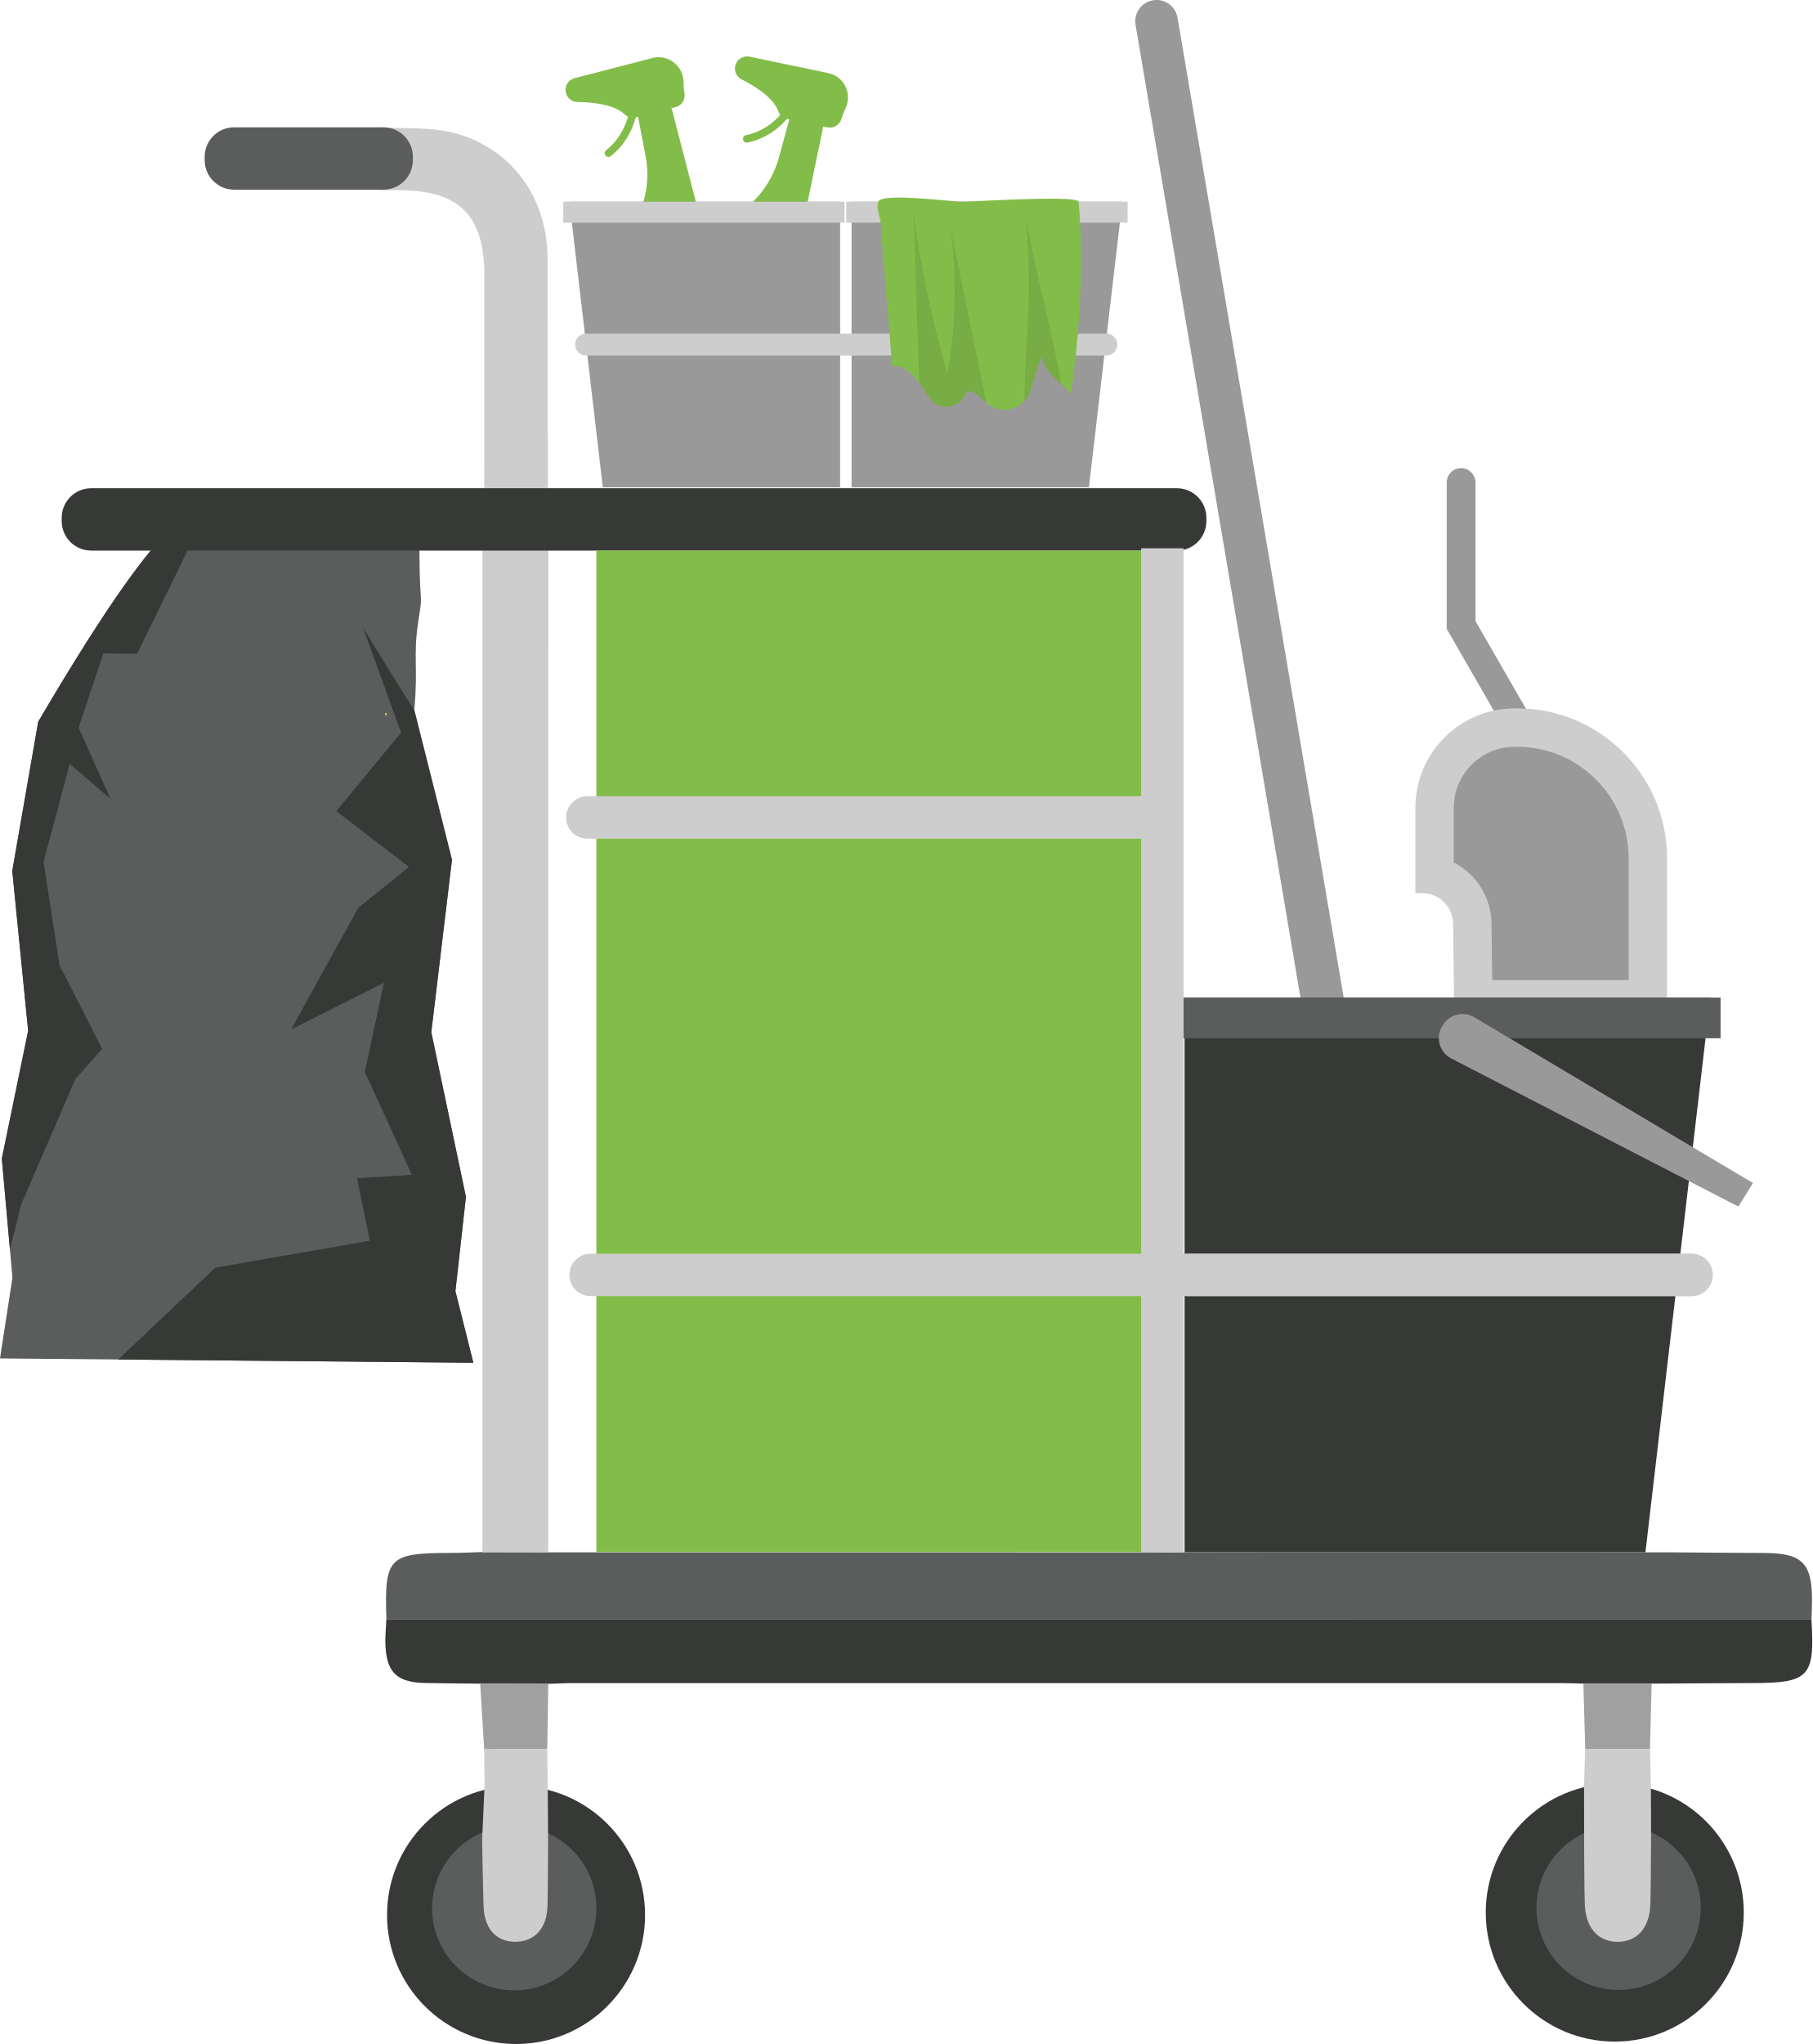
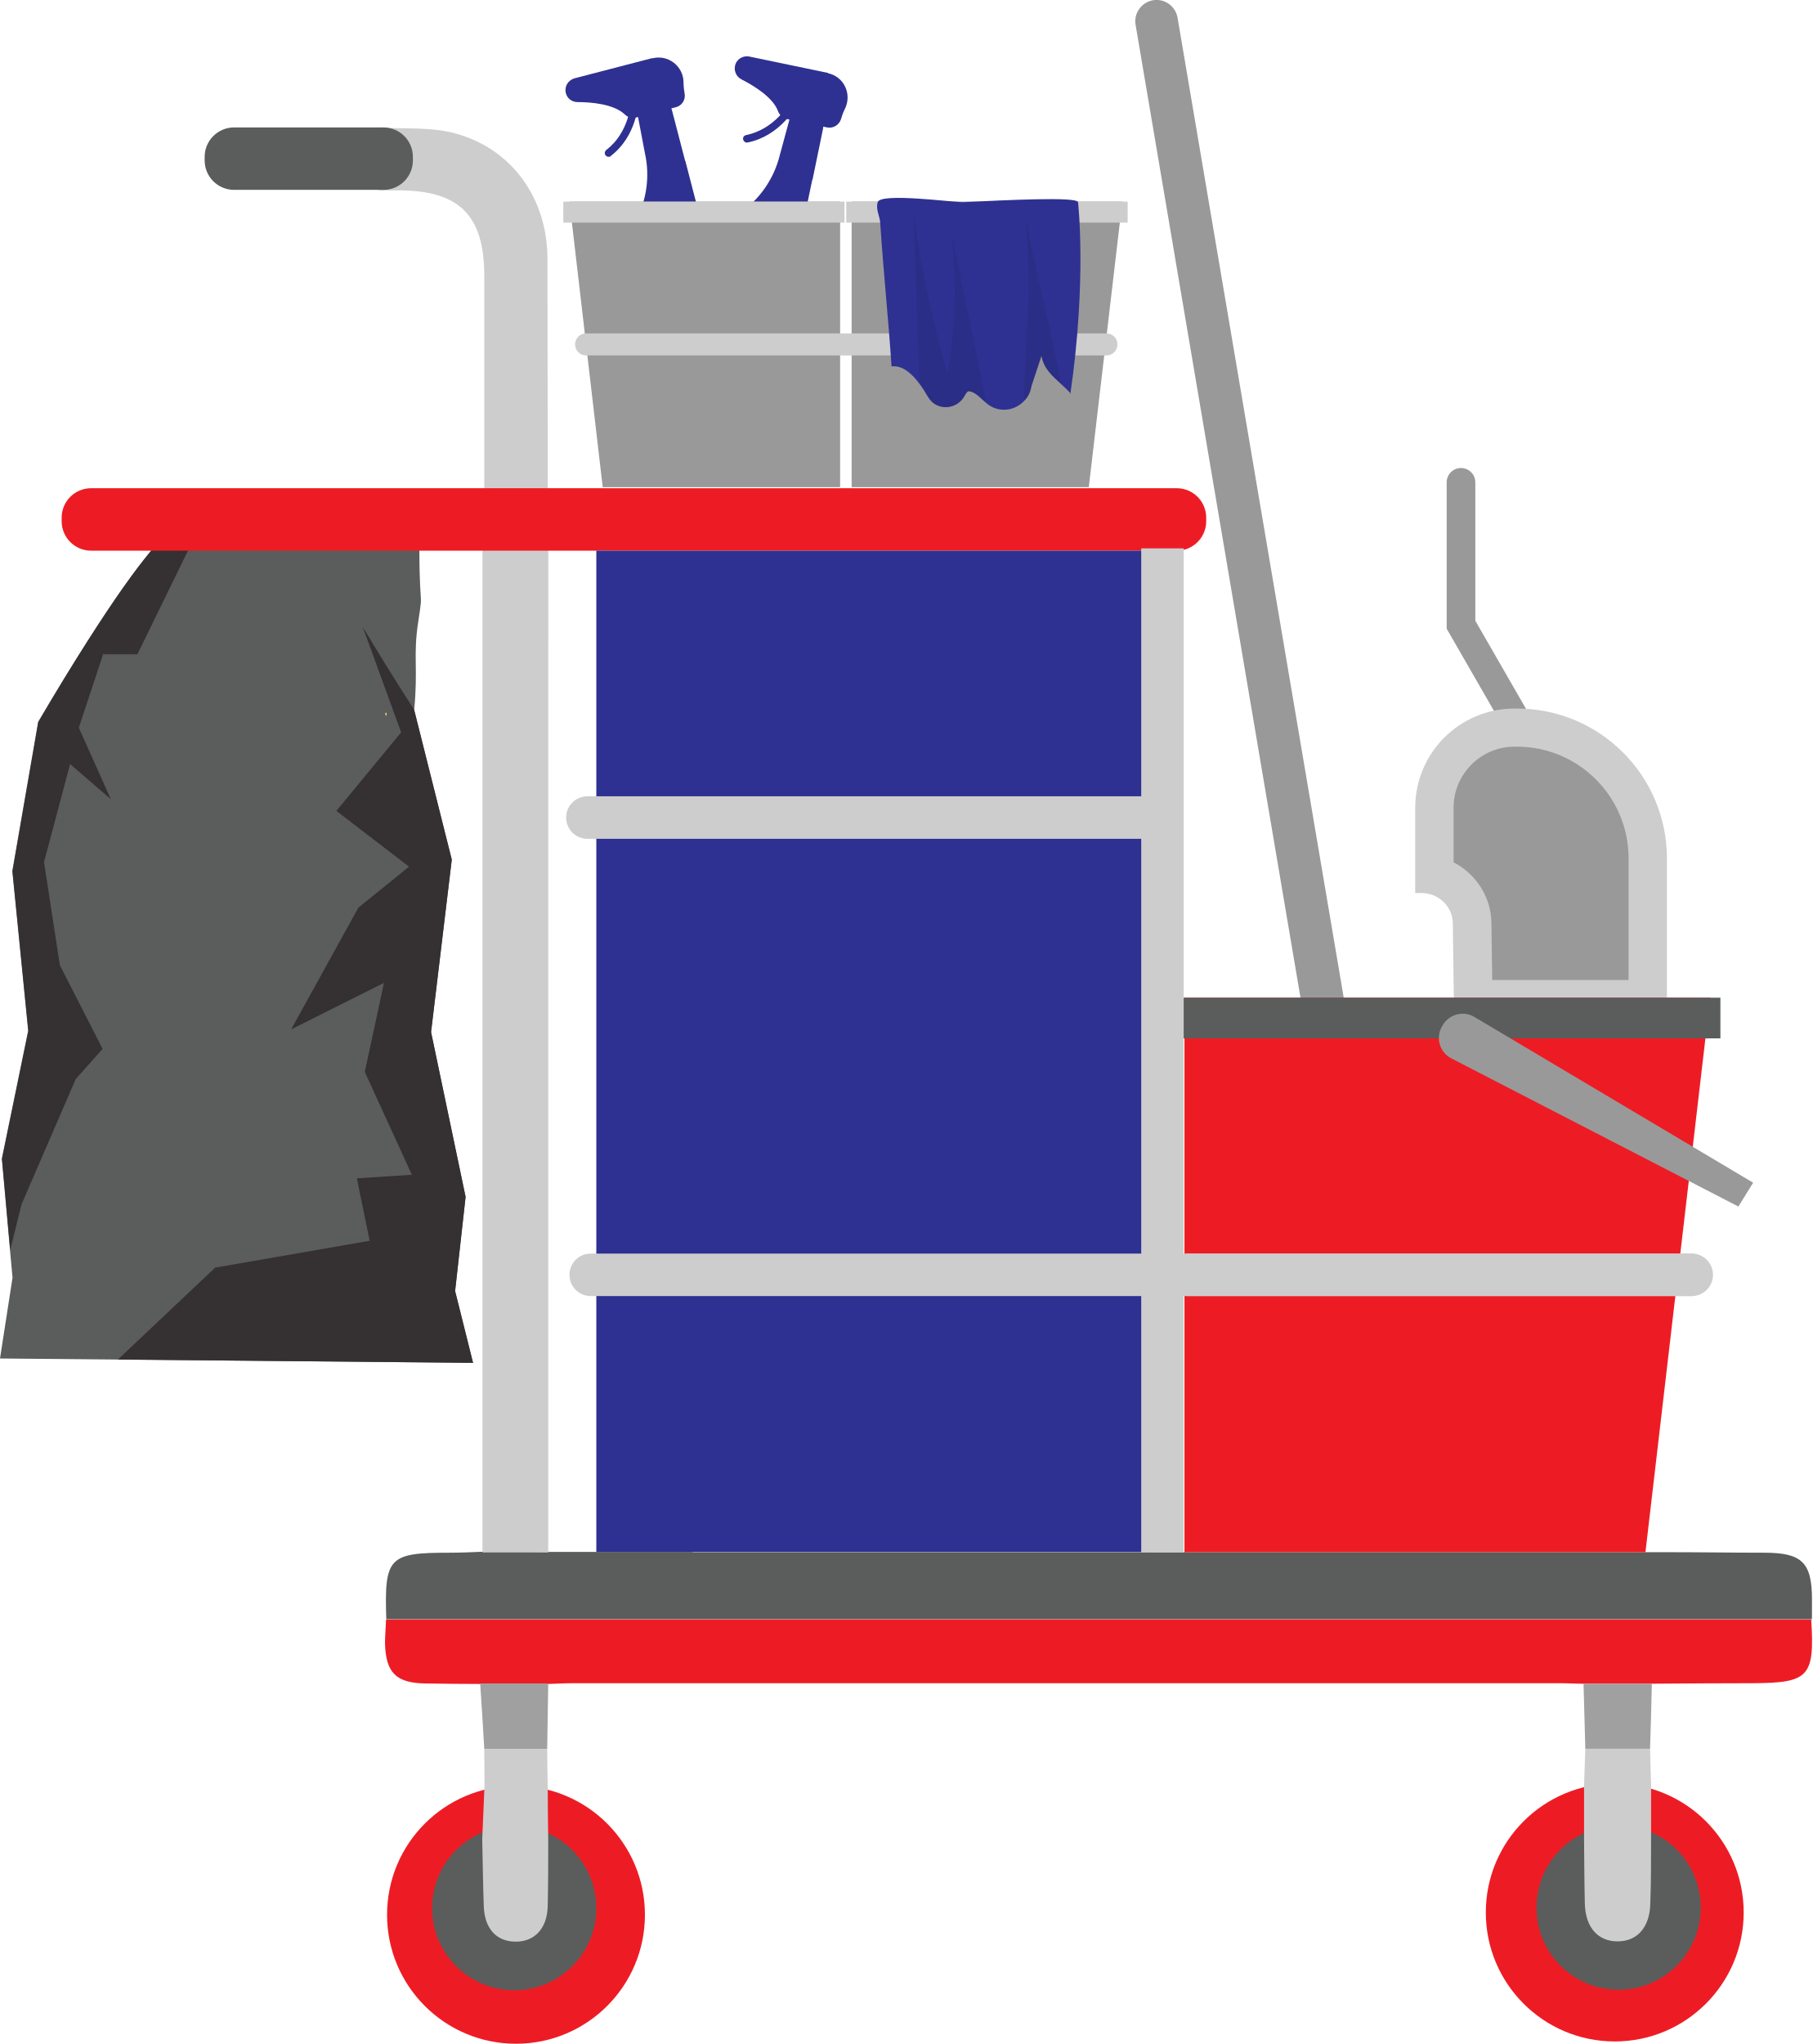
- <svg xmlns="http://www.w3.org/2000/svg" viewBox="0 0 708.4 798.78">
+ <svg xmlns="http://www.w3.org/2000/svg" id="Layer_1" version="1.1" viewBox="0 0 708.4 798.8">
  <defs>
-     <style>.d{fill:#c7c6c6;}.e{fill:#373937;}.f{fill:#131313;opacity:.1;}.g{fill:#cecdce;}.h{fill:#a1a0a0;}.i{fill:#9a9999;}.j{fill:#fee07e;}.k{fill:#5a5d5b;}.l{fill:#83bd49;}</style>
+     <style>
+       .st0 {
+         fill: #c7c6c6;
+       }
+ 
+       .st1 {
+         fill: #2e3192;
+       }
+ 
+       .st2 {
+         fill: #fee07e;
+       }
+ 
+       .st3 {
+         fill: #5a5d5b;
+       }
+ 
+       .st4 {
+         fill: #131313;
+         isolation: isolate;
+         opacity: .1;
+       }
+ 
+       .st5 {
+         fill: #ed1c24;
+       }
+ 
+       .st6 {
+         fill: #353031;
+       }
+ 
+       .st7 {
+         fill: #9a9999;
+       }
+ 
+       .st8 {
+         fill: #cecdce;
+       }
+ 
+       .st9 {
+         fill: #a1a0a0;
+       }
+     </style>
  </defs>
-   <g id="a" />
-   <g id="b">
-     <g id="c">
-       <g>
-         <g>
-           <g>
-             <path class="k" d="M0,530.87l4.87-31.57-.97-10.88-3.18-35.62,10.29-50-6.21-62.44,10.14-58.31c28.59-48.76,46.82-70.83,56.07-80.27h93.01c-.52,41.11,1.8,26.01-.52,41.11-2.09,13.57,0,17.74-1.56,34.6l14.73,58.46-8.08,67.42,13.54,64.35-4.12,36.84,7.03,27.99-185.03-1.69Z" />
-             <path class="e" d="M185.03,532.56l-138.85-1.27,38.01-35.91,60.36-10.5-5.01-24.42,21.47-1.36-18.41-40.22,7.48-34.8-36.29,18.23,26.27-47.56,19.83-15.96-28.43-21.8,25.33-30.7-14.96-41.22c5.23,8.71,11.3,18.72,20.11,32.44l14.73,58.46-8.08,67.42,13.54,64.35-4.12,36.84,7.03,27.99Z" />
-             <path class="e" d="M40.38,255.36l-9.65,28.97,12.46,27.89-15.93-13.71-10.24,38.34,6.25,40.34,16.66,32.69-10.45,11.77-21.19,48.97-4.4,17.79-3.18-35.62,10.29-50-6.21-62.44,10.14-58.31c28.59-48.76,42.34-66,51.58-75.44l3.13-12,8.14,7.24,.76,2.67-24.94,50.96-13.22-.12Z" />
-           </g>
-           <circle class="e" cx="201.72" cy="748.35" r="50.43" />
-           <circle class="e" cx="631.19" cy="747.41" r="50.43" />
-           <path class="k" d="M270.77,606.64c25.62,0,51.23,0,76.85,0,36.98,.01,73.95,.03,110.92,.04,15.18-.02,30.36-.04,45.54-.06,49.61,0,99.21,.01,148.81,.02,12.23,.09,24.46,.21,36.69,.25,14.8,.06,18.71,3.85,18.71,18.39,0,2.54-.14,5.09-.21,7.63l-557.03-.03c-.84-24.18,.86-25.96,24.57-26,4.57,0,9.14-.24,13.71-.37,8.27,.04,16.54,.09,24.81,.13,18.88,0,37.76,0,56.64,0Z" />
-           <path class="e" d="M151.04,632.88l557.03,.03c1.39,22.35-.88,24.79-22.91,24.82-13.19,.02-26.38,.14-39.57,.22-8.89,0-17.79,0-26.68-.01-3.06-.07-6.12-.2-9.19-.2-128.49-.01-256.99-.01-385.48,0-3.31,0-6.63,.19-9.94,.29-8.87-.02-17.74-.05-26.61-.07-7.12-.08-14.24-.12-21.35-.25-11.39-.21-15.45-4.24-15.71-15.73-.07-3.03,.26-6.07,.4-9.11Z" />
-           <path class="g" d="M214.2,251.97c-8.32-.05-16.63-.09-24.95-.14,.03-48.02,.07-96.05,.08-144.07,0-23.68-9.79-33.42-33.5-33.43-2.55,0-5.11-.01-7.66-.02,.82-4.09,1.63-8.17,2.45-12.26l-2.65-12.31c10.12,.69,20.71-.27,30.27,2.41,22.28,6.24,35.73,25.56,35.78,48.75,.12,50.35,.13,100.71,.19,151.06Z" />
-           <path class="h" d="M213.91,683.53c-8.22,.03-16.43,.05-24.65,.08-.52-8.55-1.04-17.09-1.56-25.64,8.87,.02,17.74,.05,26.61,.07-.13,8.5-.26,17-.4,25.49Z" />
-           <path class="h" d="M644.95,683.46c-8.44,0-16.88,0-25.31-.01-.24-8.5-.48-17-.72-25.51,8.89,0,17.79,0,26.68,.01-.22,8.5-.43,17-.65,25.51Z" />
-           <path class="j" d="M150.87,279.9c-.14-.36-.31-.71-.39-1.08-.01-.06,.36-.2,.56-.3,.08,.48,.02,.93-.16,1.38Z" />
-           <circle class="k" cx="632.69" cy="745.55" r="32.11" />
-           <path class="g" d="M619.21,718.84c0-7.05-.02-14.1-.03-21.15,.15-4.75,.3-9.49,.45-14.24,8.44,0,16.87,0,25.31,.01,.13,4.74,.26,9.49,.39,14.23,.01,7.06,.02,14.11,.04,21.17-.08,8.38-.04,16.75-.26,25.13-.24,9.34-5.09,14.85-12.81,14.85-7.66,0-12.58-5.55-12.83-14.87-.23-8.37-.19-16.75-.27-25.13Z" />
-           <circle class="k" cx="201.01" cy="745.71" r="32.11" />
-           <path class="g" d="M214.09,697.71c.05,7.06,.11,14.12,.16,21.18-.07,8.68-.03,17.37-.25,26.04-.23,8.81-5.24,14.06-12.93,13.89-7.26-.16-11.75-5.21-12.05-13.88-.29-8.66-.38-17.33-.56-26,.32-7.05,.63-14.1,.95-21.15-.05-4.73-.1-9.46-.14-14.19,8.22-.03,16.43-.05,24.65-.08,.06,4.73,.12,9.45,.18,14.18Z" />
-           <rect class="g" x="188.57" y="214.26" width="25.74" height="392.4" />
-           <rect class="e" x="24.12" y="190.8" width="447.44" height="24.37" rx="11.53" ry="11.53" />
-           <rect class="l" x="233.12" y="215.17" width="217.33" height="391.34" />
-           <rect class="k" x="80" y="49.75" width="81.39" height="24.37" rx="11.53" ry="11.53" />
-           <g>
-             <path class="l" d="M267.86,62.86l20.07,77.52c.94,3.62-1.24,7.32-4.86,8.26l-30.19,7.81c-3.62,.94-7.32-1.24-8.26-4.86l-6.73-26c-2.16-8.34-1.12-17.18,2.91-24.78l7.71-14.54c4.29-8.09,5.57-17.44,3.63-26.39l-2.73-14.21c-.77-3.56,1.49-6.75,5.01-7.66h0c3.62-.94,7.41,1.58,8.35,5.21l5.09,19.65Z" />
-             <path class="l" d="M254.99,22.68l-30.4,7.87c-2.53,.66-4.05,3.24-3.4,5.77h0c.54,2.08,2.41,3.53,4.56,3.55,5.06,.04,14.09,.72,18.36,4.8,1.2,1.15,2.89,1.62,4.5,1.2l15.52-4.02c2.4-.62,3.86-3,3.43-5.44-.21-1.17-.36-2.58-.37-4.21-.03-6.41-5.98-11.14-12.19-9.53Z" />
-             <path class="l" d="M238.19,61.27c.19-.05,.36-.13,.53-.26,10.36-7.97,10.76-20.77,10.77-21.31,.02-.81-.63-1.48-1.44-1.5-.81-.01-1.48,.63-1.5,1.44,0,.2-.43,11.98-9.62,19.04-.64,.5-.76,1.42-.27,2.06,.37,.48,.98,.67,1.53,.53Z" />
-             <rect class="l" x="237.83" y="110.77" width="44.73" height="23.51" transform="translate(542.8 175.93) rotate(165.49)" />
-           </g>
-           <g>
-             <path class="l" d="M317.48,70.26l-16.3,78.4c-.76,3.66-4.35,6.02-8.01,5.26l-30.53-6.35c-3.66-.76-6.02-4.35-5.26-8.01l5.47-26.3c1.75-8.43,6.6-15.9,13.58-20.94l13.35-9.63c7.43-5.36,12.72-13.17,14.93-22.06l3.84-13.95c.88-3.53,4.32-5.4,7.88-4.66h0c3.66,.76,5.94,4.7,5.18,8.36l-4.13,19.87Z" />
-             <path class="l" d="M323.72,28.54l-30.75-6.39c-2.56-.53-5.07,1.11-5.6,3.67h0c-.44,2.11,.6,4.23,2.52,5.2,4.52,2.27,12.32,6.88,14.34,12.43,.57,1.56,1.87,2.73,3.5,3.07l15.7,3.26c2.43,.5,4.79-.98,5.48-3.36,.33-1.14,.82-2.47,1.53-3.94,2.81-5.77-.44-12.63-6.72-13.94Z" />
-             <path class="l" d="M291.59,55.71c.19,.04,.39,.04,.59,0,12.82-2.56,18.84-13.87,19.09-14.35,.37-.72,.09-1.61-.63-1.98-.72-.37-1.61-.09-1.98,.62-.09,.18-5.69,10.55-17.06,12.82-.8,.16-1.31,.93-1.15,1.73,.12,.6,.58,1.04,1.14,1.15Z" />
-             <rect class="l" x="261.85" y="108.62" width="44.73" height="23.51" transform="translate(537.99 296.09) rotate(-168.26)" />
-           </g>
-         </g>
-         <path class="i" d="M612.17,321.15c-1.95,0-3.84-1.01-4.89-2.82l-41.79-72.59v-57.16c0-3.11,2.52-5.63,5.63-5.63s5.63,2.52,5.63,5.63v54.14l40.3,69.98c1.55,2.69,.62,6.13-2.07,7.68-.89,.51-1.85,.75-2.8,.75Z" />
-         <path class="g" d="M651.63,398.03h-83.16l-.47-37.03c-.09-6.75-5.66-12.14-12.41-12l-2.34,.05v-33.38c0-21.45,17.39-38.84,38.84-38.84h.98c32.35,0,58.57,26.22,58.57,58.57v62.64Z" />
-         <path class="i" d="M583.29,383.03l-.29-22.22c-.12-10.32-6.11-19.31-14.75-23.79v-21.35c0-13.14,10.69-23.83,23.83-23.83h.98c24.02,0,43.56,19.54,43.56,43.56v47.63h-53.34Z" />
-         <path class="i" d="M611.68,561.38c-.84-4.53-5.19-7.5-9.71-6.67l-47.28,8.77L460.29,6.93c-.77-4.54-5.06-7.58-9.6-6.82-4.53,.77-7.59,5.07-6.82,9.6l94.43,556.8-48.06,8.91c-4.52,.84-7.51,5.18-6.67,9.71,.37,2,1.43,3.69,2.87,4.89,1.84,1.52,4.31,2.24,6.84,1.78l111.72-20.72c4.52-.84,7.51-5.18,6.67-9.71Z" />
-         <polygon class="e" points="463.02 606.6 643.18 606.6 668.54 389.86 463.02 389.86 463.02 606.6" />
-         <rect class="k" x="459.02" y="389.86" width="213.53" height="15.89" />
-         <path class="d" d="M661.62,506.52h-197.48c-2.29,0-4.15-3.71-4.15-8.29s1.86-8.29,4.15-8.29h197.48c2.29,0,4.15,3.71,4.15,8.29s-1.86,8.29-4.15,8.29Z" />
-         <path class="i" d="M679.49,471.51l-112.23-57.88c-4.76-2.46-6.31-8.52-3.31-12.96l.32-.47c2.66-3.93,7.91-5.1,11.99-2.68l108.96,64.8-5.72,9.2Z" />
-         <polygon class="i" points="328.4 190.45 235.63 190.45 222.57 78.84 328.4 78.84 328.4 190.45" />
-         <polygon class="i" points="332.87 190.45 425.64 190.45 438.7 78.84 332.87 78.84 332.87 190.45" />
-         <rect class="g" x="220.17" y="78.84" width="109.95" height="8.18" />
-         <rect class="g" x="330.81" y="78.84" width="109.95" height="8.18" />
-         <path class="g" d="M432.48,138.92H229.1c-2.36,0-4.27-1.91-4.27-4.27s1.91-4.27,4.27-4.27h203.38c2.36,0,4.27,1.91,4.27,4.27s-1.91,4.27-4.27,4.27Z" />
-         <path class="l" d="M418.64,153.88c-1.15-1.31-2.38-2.54-3.69-3.69-3.54-3.23-6.92-6.15-7.84-11.08l-3.85,11.84c-.39,2.38-1.38,4.38-2.85,5.77-3.69,4-10.23,4.77-14.77,.77v-.08c-.08,0-.15-.08-.23-.15l-1.46-1.31c-1.46-1.38-3.08-2.85-5.08-3.15-.46-.08-1.08,.69-1.69,1.85-3.15,5.54-11,5.85-14.23,.38-1.15-1.92-2.31-3.77-3.62-5.46-3.15-4.15-6.69-7-10.69-6.54-1.38-20.84-3-34.84-4.38-55.69-.15-3.15-1.92-5.46-1-8.46,1.15-3.85,29.5,.14,33.52-.05,16.8-.79,44.37-2.23,44.83,0,0,0,3.49,30.35-2.97,75.04Z" />
-         <path class="f" d="M384.95,154.42c.23,1,.39,2,.69,3-.08,0-.15-.08-.23-.15l-1.46-1.31c-1.46-1.38-3.08-2.85-5.08-3.15-.46-.08-1.08,.69-1.69,1.85-3.15,5.54-11,5.85-14.23,.38-1.15-1.92-2.31-3.77-3.62-5.46-.69-22-1.54-44.07-2.31-66.15,2.92,21.15,7.38,42,13.31,62.45,3.31-18.84,3.77-38.23,1.15-57.22,4.46,21.92,9,43.84,13.46,65.76Z" />
-         <path class="f" d="M414.94,150.19c-3.54-3.23-6.92-6.15-7.84-11.08l-3.85,11.84c-.39,2.38-1.38,4.38-2.85,5.77,.69-35.76,3.36-35.97,.59-71.66,6.38,33.54,7.48,31.58,13.94,65.12Z" />
-         <rect class="g" x="222.57" y="489.94" width="446.97" height="16.58" rx="8.29" ry="8.29" />
-         <rect class="g" x="221.27" y="311.17" width="238.71" height="16.58" rx="8.29" ry="8.29" />
-         <rect class="g" x="258.14" y="402.18" width="392.41" height="16.58" transform="translate(43.88 864.82) rotate(-90)" />
-       </g>
-     </g>
+   <path class="st3" d="M0,530.9l4.9-31.6-1-10.9-3.2-35.6,10.3-50-6.2-62.4,10.1-58.3c28.6-48.8,46.8-70.8,56.1-80.3h93c-.5,41.1,1.8,26-.5,41.1-2.1,13.6,0,17.7-1.6,34.6l14.7,58.5-8.1,67.4,13.5,64.4-4.1,36.8,7,28L0,530.9h0Z" />
+   <path class="st6" d="M185,532.6l-138.9-1.3,38-35.9,60.4-10.5-5-24.4,21.5-1.4-18.4-40.2,7.5-34.8-36.3,18.2,26.3-47.6,19.8-16-28.4-21.8,25.3-30.7-15-41.2c5.2,8.7,11.3,18.7,20.1,32.4l14.7,58.5-8.1,67.4,13.5,64.4-4.1,36.8,7,28h0Z" />
+   <path class="st6" d="M40.4,255.4l-9.6,29,12.5,27.9-15.9-13.7-10.2,38.3,6.2,40.3,16.7,32.7-10.5,11.8-21.2,49-4.4,17.8-3.2-35.6,10.3-50-6.2-62.4,10.1-58.3c28.6-48.8,42.3-66,51.6-75.4l3.1-12,8.1,7.2.8,2.7-24.9,51h-13.2c0-.1,0-.1,0-.1Z" />
+   <circle class="st5" cx="201.7" cy="748.3" r="50.4" />
+   <circle class="st5" cx="631.2" cy="747.4" r="50.4" />
+   <path class="st3" d="M270.8,606.6h76.9c37,0,74,0,110.9,0,15.2,0,30.4,0,45.5,0,49.6,0,99.2,0,148.8,0,12.2,0,24.5.2,36.7.2,14.8,0,18.7,3.8,18.7,18.4s-.1,5.1-.2,7.6H151c-.8-24.2.9-26,24.6-26,4.6,0,9.1-.2,13.7-.4,8.3,0,16.5,0,24.8.1h56.6,0Z" />
+   <path class="st5" d="M151,632.9h557c1.4,22.4-.9,24.8-22.9,24.9-13.2,0-26.4.1-39.6.2-8.9,0-17.8,0-26.7,0-3.1,0-6.1-.2-9.2-.2-128.5,0-257,0-385.5,0-3.3,0-6.6.2-9.9.3-8.9,0-17.7,0-26.6,0-7.1,0-14.2-.1-21.4-.2-11.4-.2-15.4-4.2-15.7-15.7,0-3,.3-6.1.4-9.1h0Z" />
+   <path class="st8" d="M214.2,252c-8.3,0-16.6,0-24.9-.1,0-48,0-96.1,0-144.1,0-23.7-9.8-33.4-33.5-33.4-2.6,0-5.1,0-7.7,0,.8-4.1,1.6-8.2,2.4-12.3l-2.6-12.3c10.1.7,20.7-.3,30.3,2.4,22.3,6.2,35.7,25.6,35.8,48.8.1,50.4.1,100.7.2,151.1h0Z" />
+   <path class="st9" d="M213.9,683.5c-8.2,0-16.4,0-24.6,0-.5-8.5-1-17.1-1.6-25.6,8.9,0,17.7,0,26.6,0-.1,8.5-.3,17-.4,25.5h0Z" />
+   <path class="st9" d="M645,683.5c-8.4,0-16.9,0-25.3,0-.2-8.5-.5-17-.7-25.5,8.9,0,17.8,0,26.7,0-.2,8.5-.4,17-.7,25.5Z" />
+   <path class="st2" d="M150.9,279.9c-.1-.4-.3-.7-.4-1.1,0,0,.4-.2.6-.3,0,.5,0,.9-.2,1.4h0Z" />
+   <circle class="st3" cx="632.7" cy="745.5" r="32.1" />
+   <path class="st8" d="M619.2,718.8c0-7,0-14.1,0-21.2.2-4.8.3-9.5.5-14.2,8.4,0,16.9,0,25.3,0,.1,4.7.3,9.5.4,14.2,0,7.1,0,14.1,0,21.2,0,8.4,0,16.8-.3,25.1-.2,9.3-5.1,14.8-12.8,14.8s-12.6-5.5-12.8-14.9c-.2-8.4-.2-16.8-.3-25.1h0Z" />
+   <circle class="st3" cx="201" cy="745.7" r="32.1" />
+   <path class="st8" d="M214.1,697.7c0,7.1.1,14.1.2,21.2,0,8.7,0,17.4-.2,26-.2,8.8-5.2,14.1-12.9,13.9-7.3-.2-11.8-5.2-12.1-13.9-.3-8.7-.4-17.3-.6-26,.3-7,.6-14.1.9-21.2,0-4.7-.1-9.5-.1-14.2,8.2,0,16.4,0,24.6,0,0,4.7.1,9.5.2,14.2h0Z" />
+   <rect class="st8" x="188.6" y="214.3" width="25.7" height="392.4" />
+   <rect class="st5" x="24.1" y="190.8" width="447.4" height="24.4" rx="11.5" ry="11.5" />
+   <rect class="st1" x="233.1" y="215.2" width="217.3" height="391.3" />
+   <rect class="st3" x="80" y="49.8" width="81.4" height="24.4" rx="11.5" ry="11.5" />
+   <g>
+     <path class="st1" d="M267.9,62.9l20.1,77.5c.9,3.6-1.2,7.3-4.9,8.3l-30.2,7.8c-3.6.9-7.3-1.2-8.3-4.9l-6.7-26c-2.2-8.3-1.1-17.2,2.9-24.8l7.7-14.5c4.3-8.1,5.6-17.4,3.6-26.4l-2.7-14.2c-.8-3.6,1.5-6.8,5-7.7h0c3.6-.9,7.4,1.6,8.3,5.2l5.1,19.6h0Z" />
+     <path class="st1" d="M255,22.7l-30.4,7.9c-2.5.7-4.1,3.2-3.4,5.8h0c.5,2.1,2.4,3.5,4.6,3.5,5.1,0,14.1.7,18.4,4.8,1.2,1.2,2.9,1.6,4.5,1.2l15.5-4c2.4-.6,3.9-3,3.4-5.4-.2-1.2-.4-2.6-.4-4.2,0-6.4-6-11.1-12.2-9.5h0Z" />
+     <path class="st1" d="M238.2,61.3c.2,0,.4-.1.5-.3,10.4-8,10.8-20.8,10.8-21.3,0-.8-.6-1.5-1.4-1.5-.8,0-1.5.6-1.5,1.4,0,.2-.4,12-9.6,19-.6.5-.8,1.4-.3,2.1.4.5,1,.7,1.5.5Z" />
+     <rect class="st1" x="237.8" y="110.7" width="44.7" height="23.5" transform="translate(-22.4 69.1) rotate(-14.5)" />
  </g>
+   <g>
+     <path class="st1" d="M317.5,70.3l-16.3,78.4c-.8,3.7-4.4,6-8,5.3l-30.5-6.4c-3.7-.8-6-4.4-5.3-8l5.5-26.3c1.8-8.4,6.6-15.9,13.6-20.9l13.4-9.6c7.4-5.4,12.7-13.2,14.9-22.1l3.8-14c.9-3.5,4.3-5.4,7.9-4.7h0c3.7.8,5.9,4.7,5.2,8.4l-4.1,19.9h0Z" />
+     <path class="st1" d="M323.7,28.5l-30.8-6.4c-2.6-.5-5.1,1.1-5.6,3.7h0c-.4,2.1.6,4.2,2.5,5.2,4.5,2.3,12.3,6.9,14.3,12.4.6,1.6,1.9,2.7,3.5,3.1l15.7,3.3c2.4.5,4.8-1,5.5-3.4.3-1.1.8-2.5,1.5-3.9,2.8-5.8-.4-12.6-6.7-13.9Z" />
+     <path class="st1" d="M291.6,55.7c.2,0,.4,0,.6,0,12.8-2.6,18.8-13.9,19.1-14.3.4-.7,0-1.6-.6-2s-1.6,0-2,.6c0,.2-5.7,10.5-17.1,12.8-.8.2-1.3.9-1.1,1.7.1.6.6,1,1.1,1.2h0Z" />
+     <rect class="st1" x="272.5" y="98" width="23.5" height="44.7" transform="translate(108.5 374.2) rotate(-78.3)" />
+   </g>
+   <path class="st7" d="M612.2,321.1c-2,0-3.8-1-4.9-2.8l-41.8-72.6v-57.2c0-3.1,2.5-5.6,5.6-5.6s5.6,2.5,5.6,5.6v54.1l40.3,70c1.5,2.7.6,6.1-2.1,7.7-.9.5-1.8.8-2.8.8h0Z" />
+   <path class="st8" d="M651.6,398h-83.2l-.5-37c0-6.8-5.7-12.1-12.4-12h-2.3s0-33.3,0-33.3c0-21.5,17.4-38.8,38.8-38.8h1c32.3,0,58.6,26.2,58.6,58.6v62.6h0Z" />
+   <path class="st7" d="M583.3,383l-.3-22.2c-.1-10.3-6.1-19.3-14.8-23.8v-21.4c0-13.1,10.7-23.8,23.8-23.8h1c24,0,43.6,19.5,43.6,43.6v47.6h-53.3,0Z" />
+   <path class="st7" d="M611.7,561.4c-.8-4.5-5.2-7.5-9.7-6.7l-47.3,8.8L460.3,6.9c-.8-4.5-5.1-7.6-9.6-6.8-4.5.8-7.6,5.1-6.8,9.6l94.4,556.8-48.1,8.9c-4.5.8-7.5,5.2-6.7,9.7.4,2,1.4,3.7,2.9,4.9,1.8,1.5,4.3,2.2,6.8,1.8l111.7-20.7c4.5-.8,7.5-5.2,6.7-9.7h0Z" />
+   <polygon class="st5" points="463 606.6 643.2 606.6 668.5 389.9 463 389.9 463 606.6" />
+   <rect class="st3" x="459" y="389.9" width="213.5" height="15.9" />
+   <path class="st0" d="M661.6,506.5h-197.5c-2.3,0-4.1-3.7-4.1-8.3s1.9-8.3,4.1-8.3h197.5c2.3,0,4.2,3.7,4.2,8.3s-1.9,8.3-4.2,8.3Z" />
+   <path class="st7" d="M679.5,471.5l-112.2-57.9c-4.8-2.5-6.3-8.5-3.3-13l.3-.5c2.7-3.9,7.9-5.1,12-2.7l109,64.8-5.7,9.2h0Z" />
+   <polygon class="st7" points="328.4 190.4 235.6 190.4 222.6 78.8 328.4 78.8 328.4 190.4" />
+   <polygon class="st7" points="332.9 190.4 425.6 190.4 438.7 78.8 332.9 78.8 332.9 190.4" />
+   <rect class="st8" x="220.2" y="78.8" width="109.9" height="8.2" />
+   <rect class="st8" x="330.8" y="78.8" width="110" height="8.2" />
+   <path class="st8" d="M432.5,138.9h-203.4c-2.4,0-4.3-1.9-4.3-4.3s1.9-4.3,4.3-4.3h203.4c2.4,0,4.3,1.9,4.3,4.3s-1.9,4.3-4.3,4.3Z" />
+   <path class="st1" d="M418.6,153.9c-1.1-1.3-2.4-2.5-3.7-3.7-3.5-3.2-6.9-6.1-7.8-11.1l-3.9,11.8c-.4,2.4-1.4,4.4-2.9,5.8-3.7,4-10.2,4.8-14.8.8h0c0,0-.1-.2-.2-.2l-1.5-1.3c-1.5-1.4-3.1-2.9-5.1-3.1-.5,0-1.1.7-1.7,1.9-3.1,5.5-11,5.9-14.2.4-1.1-1.9-2.3-3.8-3.6-5.5-3.1-4.1-6.7-7-10.7-6.5-1.4-20.8-3-34.8-4.4-55.7-.1-3.2-1.9-5.5-1-8.5,1.1-3.8,29.5.1,33.5,0,16.8-.8,44.4-2.2,44.8,0,0,0,3.5,30.3-3,75h0Z" />
+   <path class="st4" d="M385,154.4c.2,1,.4,2,.7,3,0,0-.1,0-.2-.1l-1.5-1.3c-1.5-1.4-3.1-2.9-5.1-3.1-.5,0-1.1.7-1.7,1.9-3.1,5.5-11,5.9-14.2.4-1.1-1.9-2.3-3.8-3.6-5.5-.7-22-1.5-44.1-2.3-66.2,2.9,21.2,7.4,42,13.3,62.5,3.3-18.8,3.8-38.2,1.1-57.2,4.5,21.9,9,43.8,13.5,65.8h0Z" />
+   <path class="st4" d="M414.9,150.2c-3.5-3.2-6.9-6.1-7.8-11.1l-3.9,11.8c-.4,2.4-1.4,4.4-2.9,5.8.7-35.8,3.4-36,.6-71.7,6.4,33.5,7.5,31.6,13.9,65.1h0Z" />
+   <path class="st8" d="M230.9,489.9h430.4c4.6,0,8.3,3.7,8.3,8.3h0c0,4.6-3.7,8.3-8.3,8.3H230.9c-4.6,0-8.3-3.7-8.3-8.3h0c0-4.6,3.7-8.3,8.3-8.3Z" />
+   <path class="st8" d="M229.6,311.2h222.1c4.6,0,8.3,3.7,8.3,8.3h0c0,4.6-3.7,8.3-8.3,8.3h-222.1c-4.6,0-8.3-3.7-8.3-8.3h0c0-4.6,3.7-8.3,8.3-8.3Z" />
+   <rect class="st8" x="446.1" y="214.3" width="16.6" height="392.4" />
</svg>
